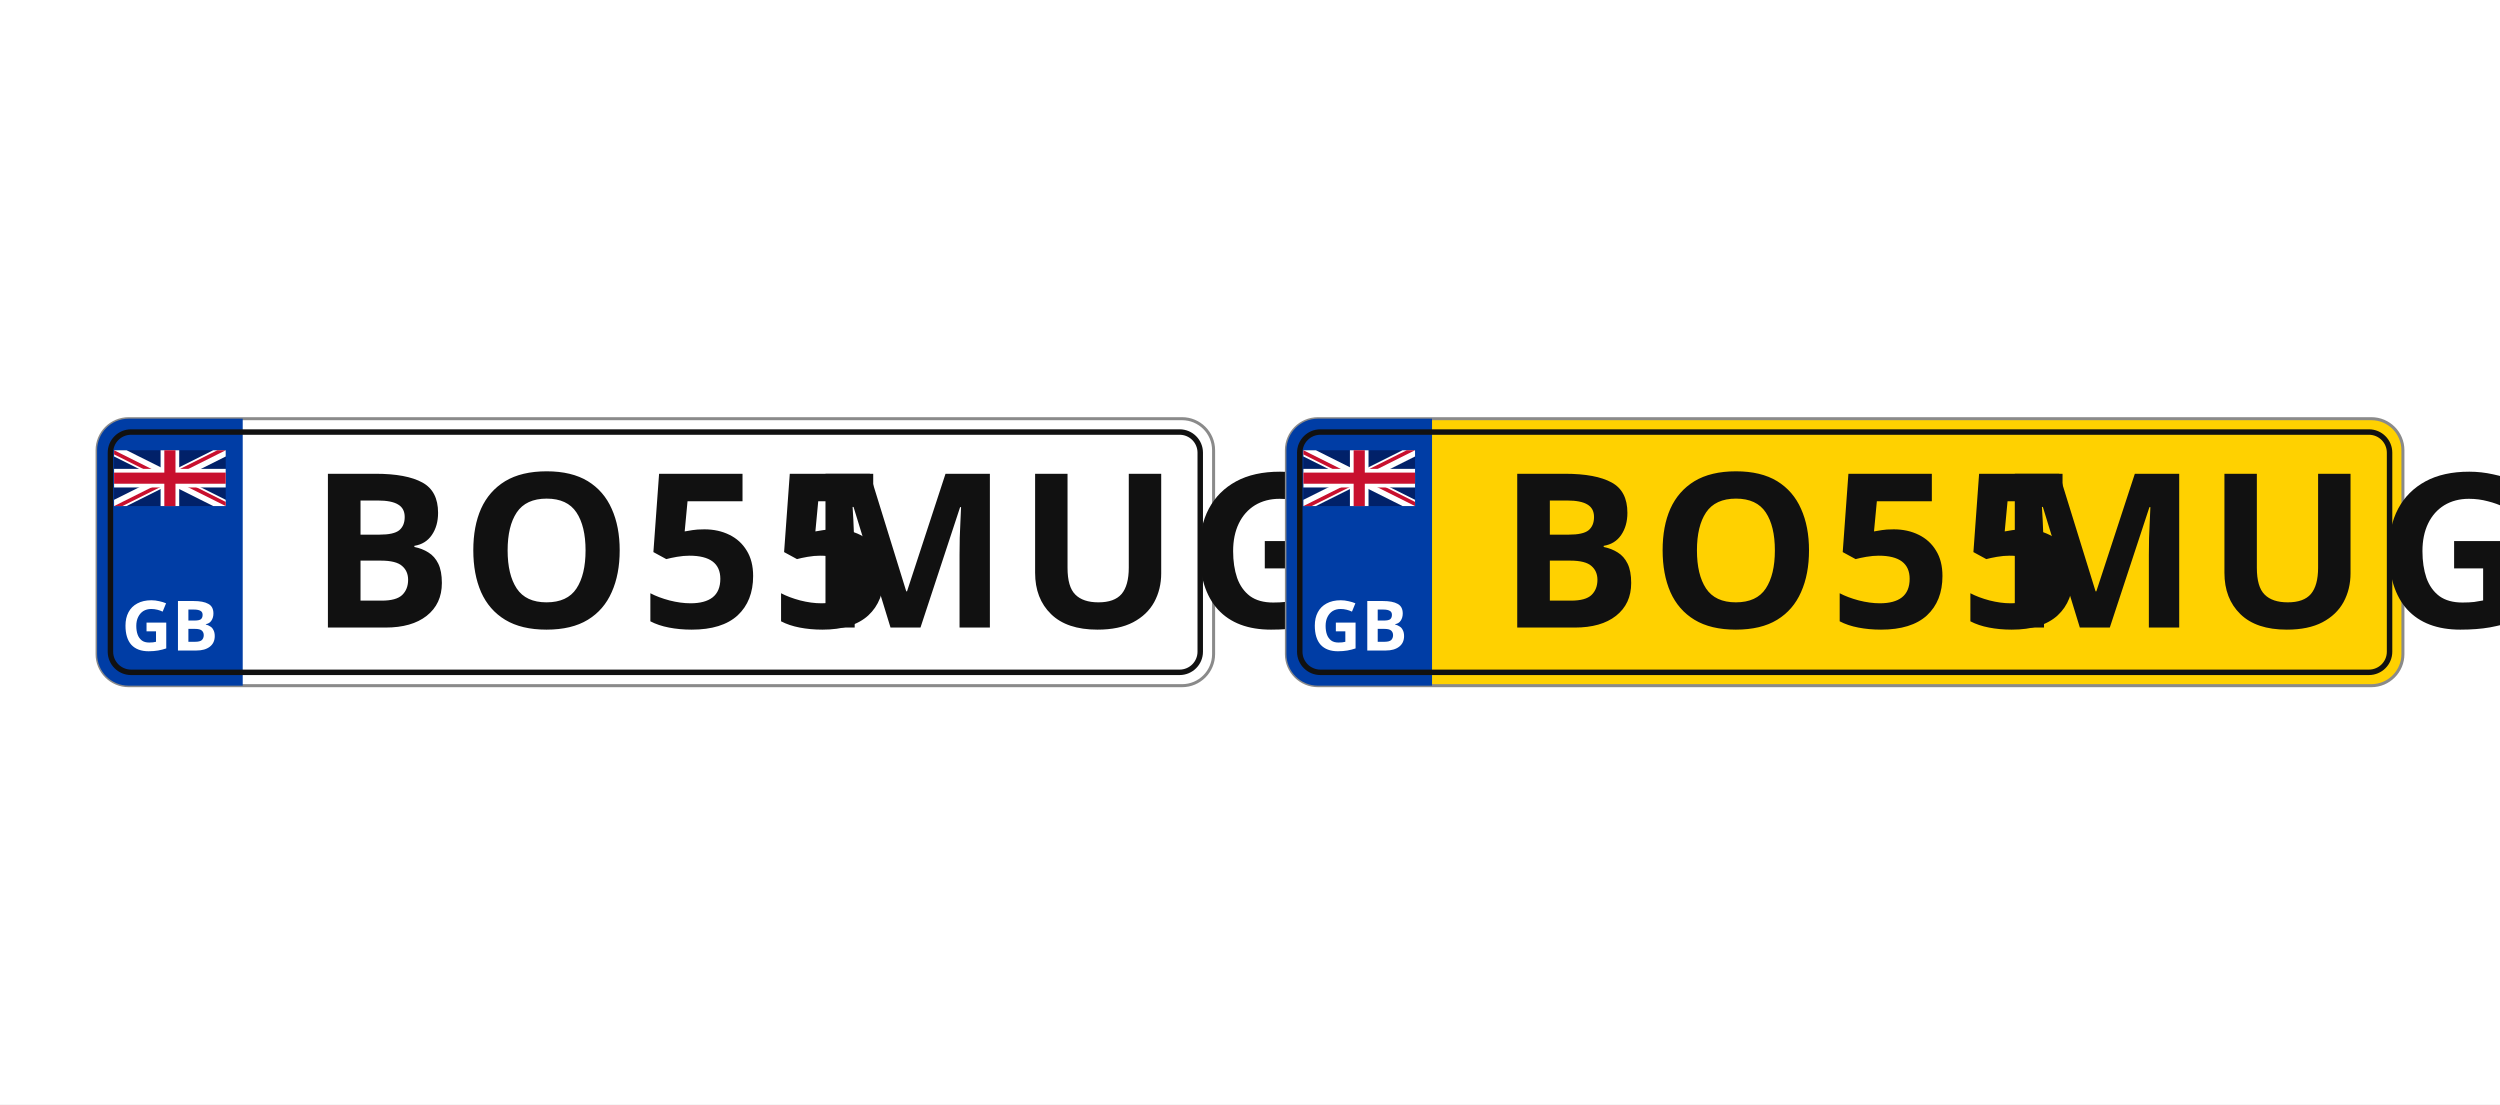
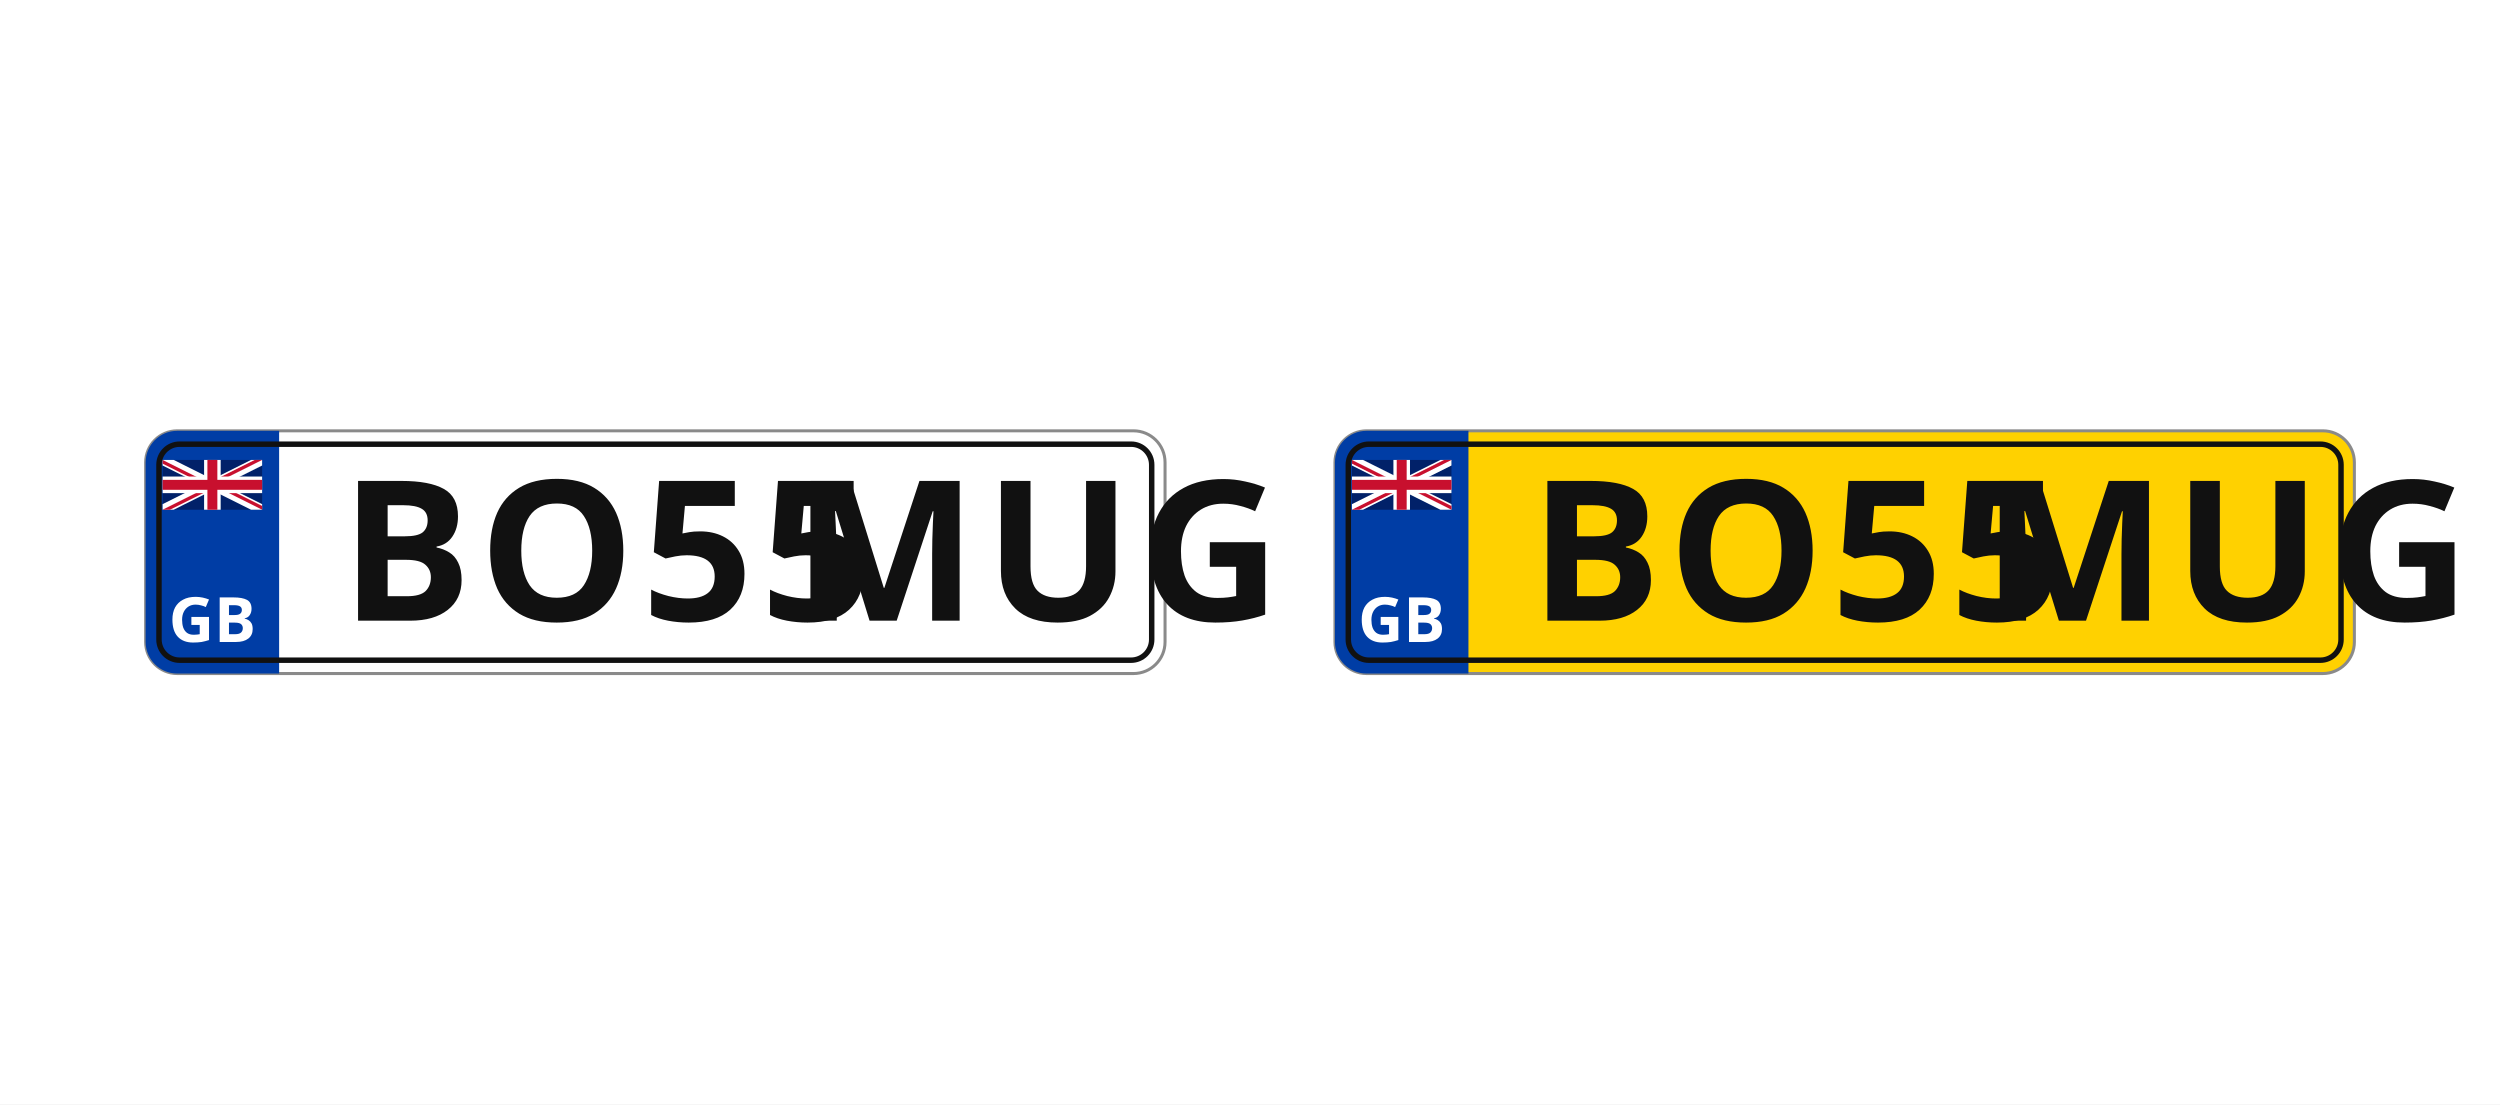
<svg xmlns="http://www.w3.org/2000/svg" width="206mm" height="91mm" viewBox="0 0 206 91">
  <g id="Background">
    <rect width="206.0" height="91.0" fill="#FFFFFF" />
  </g>
  <g id="front">
    <clipPath id="frontc">
-       <rect x="8.000" y="34.500" width="92.0" height="22.0" rx="2.6" />
+       <rect x="12.000" y="35.500" width="84.0" height="20.0" rx="2.6" />
    </clipPath>
-     <rect x="8.000" y="34.500" width="92.0" height="22.0" rx="2.6" fill="#FFFFFF" stroke="#8A8A8A" stroke-width="0.25" />
+     <rect x="12.000" y="35.500" width="84.0" height="20.0" rx="2.6" fill="#FFFFFF" stroke="#8A8A8A" stroke-width="0.25" />
    <g clip-path="url(#frontc)">
-       <rect id="frontband" x="8.000" y="34.500" width="12.0" height="22.0" fill="#003DA5" />
+       <rect id="frontband" x="12.000" y="35.500" width="11.0" height="20.0" fill="#003DA5" />
    </g>
-     <svg x="9.400" y="37.100" width="9.200" height="4.600" viewBox="0 0 60 30">
+     <svg x="13.400" y="37.900" width="8.200" height="4.100" viewBox="0 0 60 30">
      <clipPath id="frontfs">
        <path d="M0,0 v30 h60 v-30 z" />
      </clipPath>
      <clipPath id="frontft">
        <path d="M30,15 h30 v15 z v15 h-30 z h-30 v-15 z v-15 h30 z" />
      </clipPath>
      <g clip-path="url(#frontfs)">
        <path d="M0,0 v30 h60 v-30 z" fill="#012169" />
        <path d="M0,0 L60,30 M60,0 L0,30" stroke="#fff" stroke-width="6" />
        <path d="M0,0 L60,30 M60,0 L0,30" clip-path="url(#frontft)" stroke="#C8102E" stroke-width="4" />
        <path d="M30,0 v30 M0,15 h60" stroke="#fff" stroke-width="10" />
        <path d="M30,0 v30 M0,15 h60" stroke="#C8102E" stroke-width="6" />
      </g>
    </svg>
-     <text x="14.000" y="53.600" font-family="Barlow Condensed" font-weight="700" font-size="5.714" fill="#FFFFFF" text-anchor="middle">GB</text>
-     <g id="frontreg" font-family="Barlow Condensed" font-weight="700" font-size="17.743" letter-spacing="0.621" fill="#111111">
-       <text x="25.424" y="51.710">BO55</text>
-       <text x="66.427" y="51.710">MUG</text>
+     <text x="17.500" y="52.900" font-family="Barlow Condensed" font-weight="700" font-size="5.143" fill="#FFFFFF" text-anchor="middle">GB</text>
+     <g id="frontreg" font-family="Barlow Condensed" font-weight="700" font-size="16.130" letter-spacing="0.565" fill="#111111">
+       <text x="28.049" y="51.145">BO55</text>
+       <text x="65.324" y="51.145">MUG</text>
    </g>
-     <rect x="9.100" y="35.600" width="89.800" height="19.800" rx="1.7" fill="none" stroke="#111111" stroke-width="0.45" />
+     <rect x="13.100" y="36.600" width="81.800" height="17.800" rx="1.7" fill="none" stroke="#111111" stroke-width="0.45" />
  </g>
  <g id="rear">
    <clipPath id="rearc">
-       <rect x="106.000" y="34.500" width="92.0" height="22.0" rx="2.6" />
+       <rect x="110.000" y="35.500" width="84.0" height="20.0" rx="2.6" />
    </clipPath>
-     <rect x="106.000" y="34.500" width="92.0" height="22.0" rx="2.6" fill="#FFD100" stroke="#8A8A8A" stroke-width="0.25" />
+     <rect x="110.000" y="35.500" width="84.0" height="20.0" rx="2.6" fill="#FFD100" stroke="#8A8A8A" stroke-width="0.25" />
    <g clip-path="url(#rearc)">
-       <rect id="rearband" x="106.000" y="34.500" width="12.0" height="22.0" fill="#003DA5" />
+       <rect id="rearband" x="110.000" y="35.500" width="11.0" height="20.0" fill="#003DA5" />
    </g>
-     <svg x="107.400" y="37.100" width="9.200" height="4.600" viewBox="0 0 60 30">
+     <svg x="111.400" y="37.900" width="8.200" height="4.100" viewBox="0 0 60 30">
      <clipPath id="rearfs">
        <path d="M0,0 v30 h60 v-30 z" />
      </clipPath>
      <clipPath id="rearft">
        <path d="M30,15 h30 v15 z v15 h-30 z h-30 v-15 z v-15 h30 z" />
      </clipPath>
      <g clip-path="url(#rearfs)">
        <path d="M0,0 v30 h60 v-30 z" fill="#012169" />
        <path d="M0,0 L60,30 M60,0 L0,30" stroke="#fff" stroke-width="6" />
        <path d="M0,0 L60,30 M60,0 L0,30" clip-path="url(#rearft)" stroke="#C8102E" stroke-width="4" />
        <path d="M30,0 v30 M0,15 h60" stroke="#fff" stroke-width="10" />
        <path d="M30,0 v30 M0,15 h60" stroke="#C8102E" stroke-width="6" />
      </g>
    </svg>
-     <text x="112.000" y="53.600" font-family="Barlow Condensed" font-weight="700" font-size="5.714" fill="#FFFFFF" text-anchor="middle">GB</text>
-     <g id="rearreg" font-family="Barlow Condensed" font-weight="700" font-size="17.743" letter-spacing="0.621" fill="#111111">
-       <text x="123.424" y="51.710">BO55</text>
-       <text x="164.427" y="51.710">MUG</text>
+     <text x="115.500" y="52.900" font-family="Barlow Condensed" font-weight="700" font-size="5.143" fill="#FFFFFF" text-anchor="middle">GB</text>
+     <g id="rearreg" font-family="Barlow Condensed" font-weight="700" font-size="16.130" letter-spacing="0.565" fill="#111111">
+       <text x="126.049" y="51.145">BO55</text>
+       <text x="163.324" y="51.145">MUG</text>
    </g>
-     <rect x="107.100" y="35.600" width="89.800" height="19.800" rx="1.7" fill="none" stroke="#111111" stroke-width="0.45" />
+     <rect x="111.100" y="36.600" width="81.800" height="17.800" rx="1.7" fill="none" stroke="#111111" stroke-width="0.45" />
  </g>
  <g id="Guides" style="display:none" fill="none" stroke-width="0.2">
    <rect x="3.0" y="3.0" width="200.0" height="85.0" stroke="#00AEEF" stroke-dasharray="2,1" />
    <rect x="6.0" y="6.0" width="194.0" height="79.0" stroke="#EC008C" stroke-dasharray="1,1" />
  </g>
</svg>
